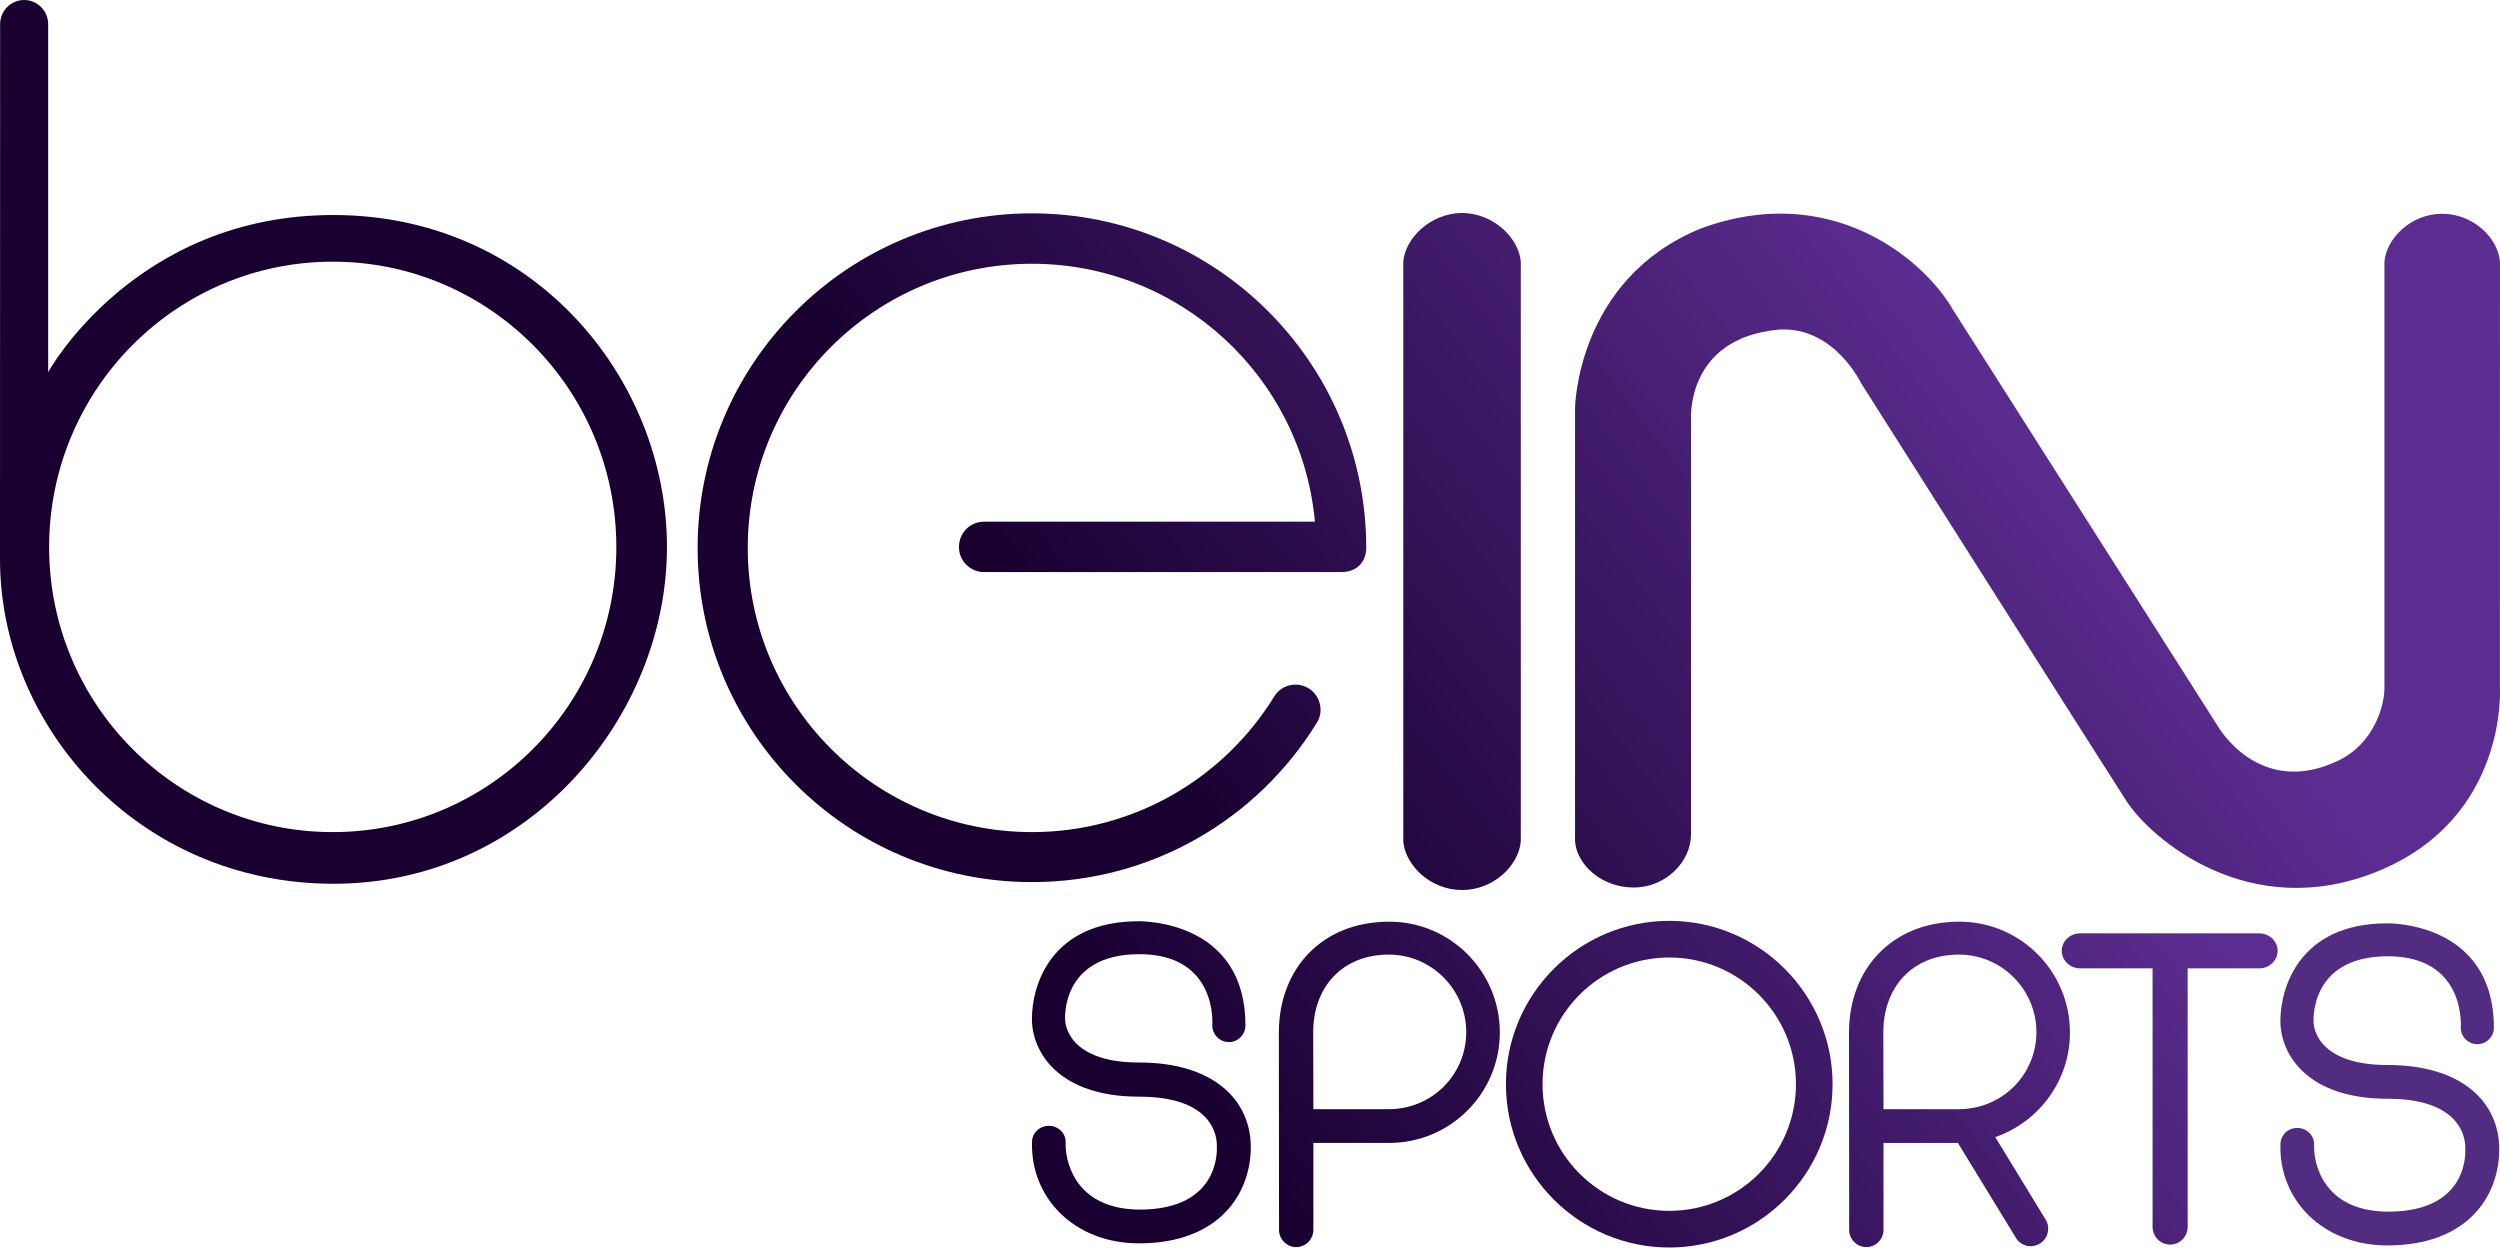
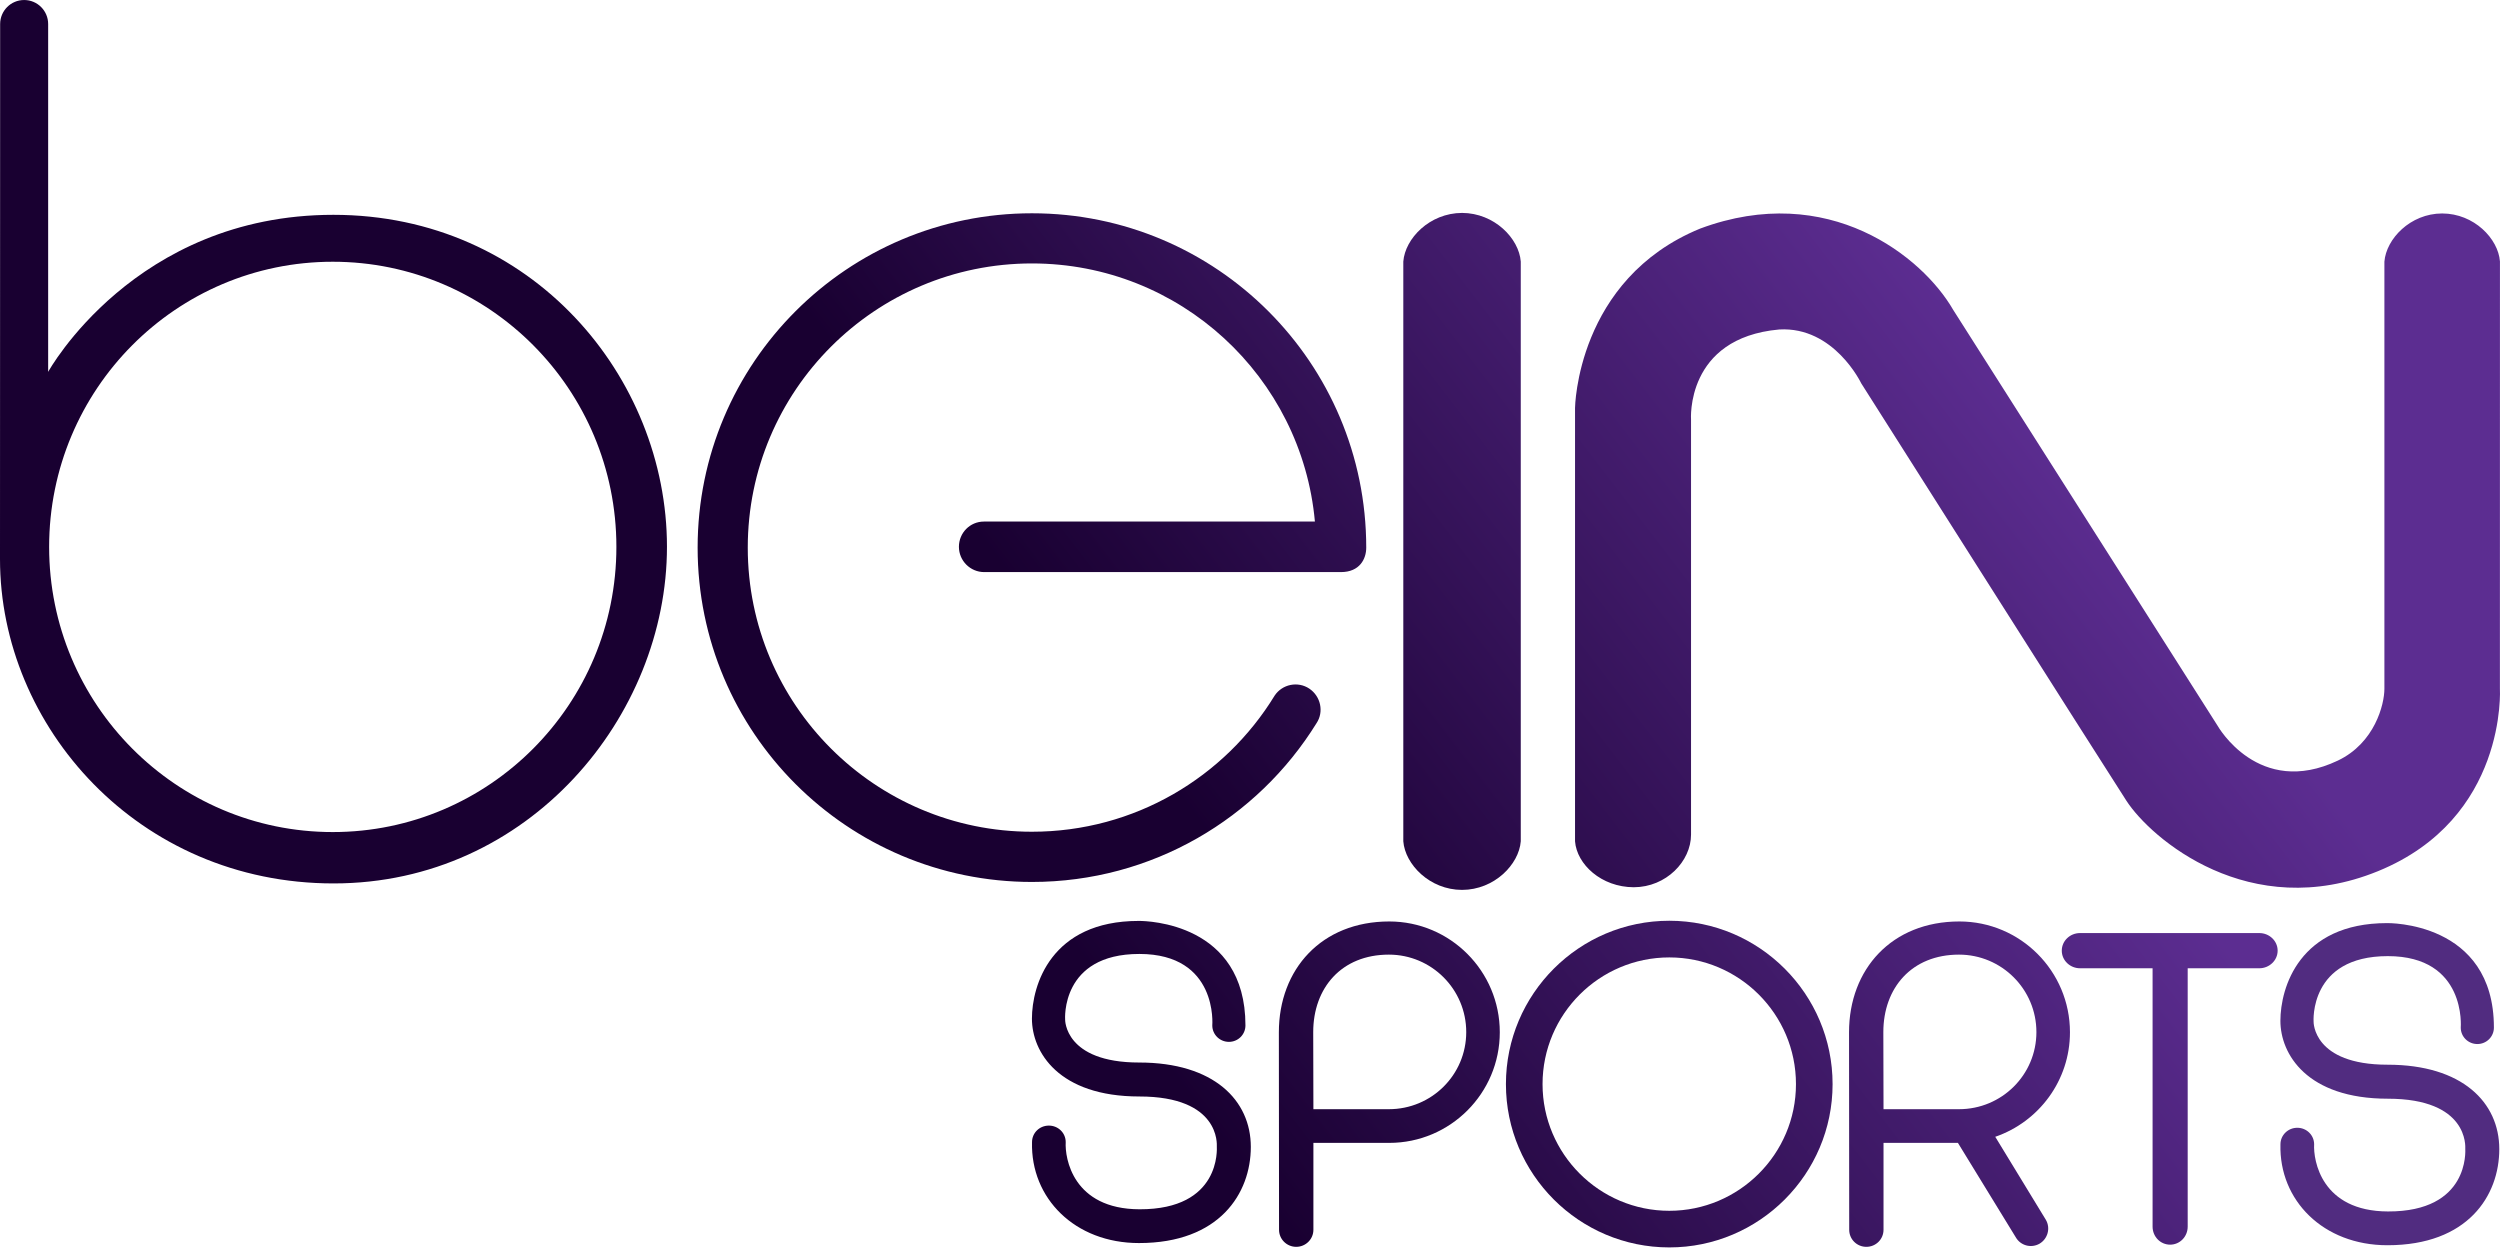
- <svg xmlns="http://www.w3.org/2000/svg" height="84.491mm" width="169.33mm" version="1.1" viewBox="0 0 600 299.377">
+ <svg xmlns="http://www.w3.org/2000/svg" height="299.38" width="600" version="1.1" viewBox="0 0 562.511 280.667">
  <defs>
-     <linearGradient id="i" gradientUnits="userSpaceOnUse" gradientTransform="matrix(175.49 -134.43 134.43 175.49 353.12 1043)" x1="0" x2="1" y1="0" y2="0">
+     <linearGradient id="i" gradientUnits="userSpaceOnUse" gradientTransform="matrix(164.52 -126.03 126.03 164.52 146.49 26.846)" x1="0" x2="1" y1="0" y2="0">
      <stop stop-color="#190031" offset="0" />
      <stop stop-color="#190031" offset=".006" />
      <stop stop-color="#5c2d91" offset="1" />
    </linearGradient>
-     <linearGradient id="h" gradientUnits="userSpaceOnUse" gradientTransform="matrix(175.49 -134.43 134.43 175.49 436.54 1151.9)" x1="0" x2="1" y1="0" y2="0">
+     <linearGradient id="h" gradientUnits="userSpaceOnUse" gradientTransform="matrix(164.52 -126.03 126.03 164.52 224.7 128.96)" x1="0" x2="1" y1="0" y2="0">
      <stop stop-color="#190031" offset="0" />
      <stop stop-color="#190031" offset=".006" />
      <stop stop-color="#5c2d91" offset="1" />
    </linearGradient>
-     <linearGradient id="g" gradientUnits="userSpaceOnUse" gradientTransform="matrix(175.49 -134.43 134.43 175.49 475.16 1202.3)" x1="0" x2="1" y1="0" y2="0">
+     <linearGradient id="g" gradientUnits="userSpaceOnUse" gradientTransform="matrix(164.52 -126.03 126.03 164.52 260.9 176.22)" x1="0" x2="1" y1="0" y2="0">
      <stop stop-color="#190031" offset="0" />
      <stop stop-color="#190031" offset=".006" />
      <stop stop-color="#5c2d91" offset="1" />
    </linearGradient>
-     <linearGradient id="f" gradientUnits="userSpaceOnUse" gradientTransform="matrix(175.49 -134.43 134.43 175.49 526.22 1268.9)" x1="0" x2="1" y1="0" y2="0">
+     <linearGradient id="f" gradientUnits="userSpaceOnUse" gradientTransform="matrix(164.52 -126.03 126.03 164.52 308.77 238.69)" x1="0" x2="1" y1="0" y2="0">
      <stop stop-color="#190031" offset="0" />
      <stop stop-color="#190031" offset=".006" />
      <stop stop-color="#5c2d91" offset="1" />
    </linearGradient>
-     <linearGradient id="e" gradientUnits="userSpaceOnUse" gradientTransform="matrix(175.49 -134.43 134.43 175.49 491.55 1292.4)" x1="0" x2="1" y1="0" y2="0">
+     <linearGradient id="e" gradientUnits="userSpaceOnUse" gradientTransform="matrix(164.52 -126.03 126.03 164.52 276.27 260.72)" x1="0" x2="1" y1="0" y2="0">
      <stop stop-color="#190031" offset="0" />
      <stop stop-color="#190031" offset=".006" />
      <stop stop-color="#5c2d91" offset="1" />
    </linearGradient>
-     <linearGradient id="d" gradientUnits="userSpaceOnUse" gradientTransform="matrix(175.49 -134.43 134.43 175.49 522.08 1332.3)" x1="0" x2="1" y1="0" y2="0">
+     <linearGradient id="d" gradientUnits="userSpaceOnUse" gradientTransform="matrix(164.52 -126.03 126.03 164.52 304.89 298.08)" x1="0" x2="1" y1="0" y2="0">
      <stop stop-color="#190031" offset="0" />
      <stop stop-color="#190031" offset=".006" />
      <stop stop-color="#5c2d91" offset="1" />
    </linearGradient>
-     <linearGradient id="c" gradientUnits="userSpaceOnUse" gradientTransform="matrix(175.49 -134.43 134.43 175.49 563.07 1385.8)" x1="0" x2="1" y1="0" y2="0">
+     <linearGradient id="c" gradientUnits="userSpaceOnUse" gradientTransform="matrix(164.52 -126.03 126.03 164.52 343.32 348.24)" x1="0" x2="1" y1="0" y2="0">
      <stop stop-color="#190031" offset="0" />
      <stop stop-color="#190031" offset=".006" />
      <stop stop-color="#5c2d91" offset="1" />
    </linearGradient>
-     <linearGradient id="b" gradientUnits="userSpaceOnUse" gradientTransform="matrix(175.49 -134.43 134.43 175.49 474.94 1270.7)" x1="0" x2="1" y1="0" y2="0">
+     <linearGradient id="b" gradientUnits="userSpaceOnUse" gradientTransform="matrix(164.52 -126.03 126.03 164.52 260.69 240.39)" x1="0" x2="1" y1="0" y2="0">
      <stop stop-color="#190031" offset="0" />
      <stop stop-color="#190031" offset=".006" />
      <stop stop-color="#5c2d91" offset="1" />
    </linearGradient>
-     <linearGradient id="a" gradientUnits="userSpaceOnUse" gradientTransform="matrix(175.49 -134.43 134.43 175.49 549.4 1368)" x1="0" x2="1" y1="0" y2="0">
+     <linearGradient id="a" gradientUnits="userSpaceOnUse" gradientTransform="matrix(164.52 -126.03 126.03 164.52 330.51 331.52)" x1="0" x2="1" y1="0" y2="0">
      <stop stop-color="#190031" offset="0" />
      <stop stop-color="#190031" offset=".006" />
      <stop stop-color="#5c2d91" offset="1" />
    </linearGradient>
  </defs>
-   <g transform="translate(-196.87 -1014.3)">
-     <path d="m196.9 1020.1s-0.03 88.3-0.03 128.4 33.16 77.9 80.05 77.9c46.9 0 80.02-40.2 80.02-80.8 0-40.7-32.29-79.7-80.05-79.7-47.75 0-68.46 37.7-68.46 37.7v-83.5c0-3.2-2.58-5.8-5.77-5.8-3.18 0-5.76 2.6-5.76 5.8m11.76 125.5c0-37.8 30.47-68.5 68.07-68.5 37.58 0 68.06 30.7 68.06 68.5s-30.48 68.4-68.06 68.4c-37.6 0-68.07-30.6-68.07-68.4" fill="url(#i)" />
-     <path d="m364.3 1145.8c0 44.3 35.93 80.2 80.23 80.2 28.86 0 54.15-15.2 68.29-38.1 1.83-2.7 1.02-6.5-1.72-8.3-2.75-1.8-6.49-1.1-8.32 1.7-11.98 19.6-33.6 32.7-58.25 32.7-37.66 0-68.2-30.6-68.2-68.2 0-37.7 30.54-68.2 68.2-68.2 35.57 0 64.76 27.2 67.92 61.9h-79.43c-3.35 0-6 2.7-6 6.1 0 3.3 2.71 6 6.06 6h85.62c4.52 0 6.07-3.2 6.07-5.8 0-44.3-35.92-80.3-80.24-80.3-44.3 0-80.23 36-80.23 80.3" fill="url(#h)" />
-     <path d="m547.76 1065.4h0.03-0.03zc-7.77 0.1-13.68 6.2-14.1 11.7v139.1c0.42 5.6 6.33 11.7 14.1 11.7 7.78 0 13.67-6.1 14.1-11.7v-139.1c-0.43-5.5-6.32-11.6-14.1-11.7m-0.03 0h0.03-0.03zm0.03 162.5h0.03-0.03m-0.03 0h0.03-0.03" fill="url(#g)" />
-     <path d="m782.99 1065.6h0.02-0.02zc-7.66 0-13.44 6.1-13.86 11.5v102.5c0 3.8-2.33 13.1-11.18 17.3-19.04 9-28.85-8.4-28.85-8.4l-63.47-99.8c-7.32-12.7-29.95-31-60.72-19.5-29.67 12.2-30.03 43-30.03 43v104c0.42 5.6 6.31 11.1 14.09 11.1 7.77 0 13.74-6.3 13.74-12.7v-99.5s-1.42-19.7 21.16-21.7c13.19-0.8 19.69 12.9 19.69 12.9s57.76 91.1 63.63 100.2c5.86 9.1 29.57 29.5 60.36 16.9 31.15-12.7 29.3-43.8 29.3-43.8l0.01-102.5c-0.42-5.5-6.22-11.5-13.87-11.5m-0.03 0h0.03-0.03zm-193.99 161.7h0.03-0.03zm-0.03 0h0.03-0.03z" fill="url(#f)" />
-     <path d="m503.8 1262.1 0.04 47.4c0 2.2 1.85 4.1 4.12 4.1s4.12-1.9 4.12-4.1v-20.9h18.2c14.66 0 26.55-11.9 26.55-26.5 0-14.7-11.89-26.6-26.55-26.6-16.23 0-26.48 11.4-26.48 26.6m8.24-0.1c0-10.6 6.79-18.6 18.15-18.6 10.26 0 18.58 8.4 18.58 18.6 0 10.3-8.32 18.5-18.58 18.5h-18.11l-0.04-18.5z" fill="url(#e)" />
-     <path d="m558.29 1274.5c0 21.6 17.59 39.2 39.2 39.2 21.62 0 39.2-17.6 39.2-39.2s-17.58-39.2-39.2-39.2c-21.61 0-39.2 17.6-39.2 39.2m8.79 0c0-16.8 13.65-30.4 30.41-30.4 16.77 0 30.41 13.6 30.41 30.4s-13.64 30.4-30.41 30.4c-16.76 0-30.41-13.6-30.41-30.4" fill="url(#d)" />
-     <path d="m696.09 1238.3c-2.43 0-4.4 1.9-4.4 4.2s1.97 4.2 4.4 4.2h17.4v62c0 2.4 1.88 4.3 4.21 4.3s4.21-1.9 4.21-4.3v-62h17.19c2.43 0 4.4-1.9 4.4-4.2s-1.97-4.2-4.4-4.2h-43.01z" fill="url(#c)" />
-     <path d="m470.13 1235.4c-21.06 0-25.6 15.4-25.6 23.4s6.37 18.7 25.78 18.7c19.43 0 18.6 11.5 18.6 12 0 0.4 1.05 15.1-18.55 15.1-16.04-0.1-17.94-12.4-17.73-16.2 0-2.2-1.82-3.9-4.03-3.9-2.23 0-4.05 1.7-4.05 3.9-0.35 13.5 10.26 24.3 25.68 24.3 19.32 0 26.83-12 26.83-23.1 0-11.2-8.84-20.3-26.79-20.3-17.96 0-17.77-10.3-17.77-10.3s-1.14-15.7 17.81-15.7c18.97 0 17.51 17.1 17.51 17.1 0 2.2 1.79 4 3.99 4 2.19 0 3.97-1.8 3.97-4 0-24.6-23.61-25-25.52-25h-0.13" fill="url(#b)" />
-     <path d="m640.63 1262.1 0.04 47.4c0 2.2 1.84 4.1 4.12 4.1s4.12-1.9 4.12-4.1v-20.9h17.85l13.88 22.7c1.14 2 3.7 2.7 5.7 1.5 1.99-1.1 2.69-3.7 1.55-5.7l-12.16-19.9c10.42-3.6 17.93-13.5 17.93-25.1 0-14.7-11.89-26.6-26.54-26.6-16.23 0-26.49 11.4-26.49 26.6m8.24-0.1c0-10.6 6.79-18.6 18.16-18.6 10.25 0 18.58 8.4 18.58 18.6 0 10.3-8.33 18.5-18.58 18.5h-18.12l-0.04-18.5z" fill="url(#a)" />
-     <path d="m787.45 1261s1.45-17.2-17.51-17.2c-18.95 0-17.81 15.8-17.81 15.8s-0.19 10.3 17.77 10.3c17.95 0 26.79 9 26.79 20.2s-7.52 23.1-26.84 23.1c-15.42 0-26.02-10.8-25.68-24.2 0-2.3 1.82-4 4.05-4s4.04 1.7 4.04 4c-0.21 3.8 1.69 16 17.73 16.1 19.6 0 18.55-14.6 18.55-15.1 0-0.4 0.82-12-18.6-12-19.41 0-25.78-10.7-25.78-18.7 0-7.9 4.54-23.4 25.6-23.4 0 0 25.64-0.6 25.64 25.1 0 2.1-1.77 3.9-3.97 3.9-2.19 0-3.98-1.8-3.98-3.9" fill="#512c80" />
+   <g stroke-width="1.325">
+     <path d="m0.032 5.402s-0.032 82.784-0.032 120.39c0 37.62 31.089 72.98 75.057 72.98 43.963 0 75.013-37.63 75.013-75.75 0-38.106-30.28-74.69-75.053-74.69-44.763 0-64.182 35.339-64.182 35.339v-78.268c0-2.98-2.416-5.404-5.404-5.404-2.983 0-5.399 2.424-5.399 5.404m11.024 117.65c0-35.434 28.563-64.163 63.816-64.163 35.228 0 63.818 28.729 63.818 64.163 0 35.43-28.59 64.16-63.818 64.16-35.253 0-63.816-28.73-63.816-64.16" fill="url(#i)" />
+     <path d="m156.97 123.22c0 41.54 33.68 75.22 75.22 75.22 27.05 0 50.76-14.29 64.03-35.72 1.71-2.56 0.95-6.05-1.62-7.78-2.58-1.72-6.08-1-7.8 1.57-11.23 18.37-31.5 30.63-54.61 30.63-35.31 0-63.94-28.61-63.94-63.92 0-35.312 28.63-63.949 63.94-63.949 33.34 0 60.72 25.524 63.67 58.079h-74.47c-3.14 0-5.63 2.55-5.63 5.68s2.55 5.69 5.69 5.69h80.26c4.24 0 5.7-2.98 5.7-5.5 0-41.551-33.67-75.234-75.22-75.234-41.54 0-75.22 33.683-75.22 75.234" fill="url(#h)" />
+     <path d="m328.96 47.906h0.04zc-7.29 0.027-12.81 5.749-13.21 10.941v130.44c0.4 5.19 5.92 10.93 13.21 10.94 7.3-0.01 12.82-5.75 13.22-10.94v-130.44c-0.4-5.195-5.92-10.917-13.22-10.944m-0.03 0h0.03zm0.03 152.32h0.04-0.04m-0.03 0h0.03-0.03" fill="url(#g)" />
+     <path d="m549.5 48.025h0.02zc-7.18 0.014-12.6 5.736-13 10.849v96.106c0 3.53-2.18 12.2-10.47 16.15-17.86 8.49-27.05-7.82-27.05-7.82l-59.5-93.588c-6.87-11.935-28.08-29.034-56.94-18.292-27.82 11.417-28.15 40.359-28.15 40.359v97.501c0.4 5.19 5.92 10.32 13.22 10.34 7.29-0.02 12.88-5.84 12.88-11.84v-93.339s-1.33-18.411 19.84-20.319c12.35-0.715 18.45 12.107 18.45 12.107s54.16 85.411 59.66 93.911c5.49 8.49 27.72 27.63 56.58 15.88 29.21-11.89 27.47-41.13 27.47-41.13l0.01-96.079c-0.39-5.113-5.82-10.782-13-10.796m-0.03 0h0.03zm-181.86 151.6h0.03zm-0.03 0h0.03z" fill="url(#f)" />
+     <path d="m287.75 232.27 0.04 44.43c0 2.13 1.74 3.84 3.86 3.84 2.13 0 3.87-1.71 3.87-3.84v-19.55h17.07c13.73 0 24.87-11.16 24.87-24.89 0-13.76-11.14-24.93-24.87-24.93-15.23 0-24.84 10.73-24.84 24.94m7.73-0.04c0-9.95 6.37-17.44 17.02-17.44 9.61 0 17.41 7.8 17.41 17.43s-7.8 17.35-17.41 17.35h-16.98z" fill="url(#e)" />
+     <path d="m338.84 243.93c0 20.26 16.49 36.74 36.76 36.74 20.25 0 36.74-16.48 36.74-36.74 0-20.27-16.49-36.76-36.74-36.76-20.27 0-36.76 16.49-36.76 36.76m8.24 0c0-15.73 12.8-28.51 28.52-28.51 15.71 0 28.5 12.78 28.5 28.51 0 15.71-12.79 28.5-28.5 28.5-15.72 0-28.52-12.79-28.52-28.5" fill="url(#d)" />
+     <path d="m468.02 209.94c-2.27 0-4.11 1.77-4.11 3.96 0 2.18 1.84 3.96 4.11 3.96h16.32v58.13c0 2.26 1.76 4.06 3.95 4.06s3.95-1.8 3.95-4.06v-58.13h16.12c2.26 0 4.12-1.78 4.12-3.96 0-2.19-1.86-3.96-4.12-3.96z" fill="url(#c)" />
+     <path d="m256.19 207.21c-19.75 0-24 14.52-24 21.99s5.97 17.51 24.17 17.51c18.21 0 17.43 10.82 17.43 11.24 0 0.44 1 14.19-17.39 14.14-15.03-0.04-16.82-11.55-16.61-15.1 0-2.1-1.71-3.73-3.79-3.73-2.09 0-3.79 1.63-3.79 3.73-0.33 12.59 9.61 22.7 24.07 22.7 18.11 0 25.16-11.17 25.16-21.64s-8.3-18.98-25.12-18.98c-16.83 0-16.66-9.66-16.66-9.66s-1.07-14.77 16.7-14.77c17.78 0 16.41 16.08 16.41 16.08 0 2.05 1.68 3.7 3.74 3.7s3.72-1.65 3.72-3.7c0-23.05-22.13-23.51-23.92-23.51h-0.12" fill="url(#b)" />
+     <path d="m416.04 232.27 0.04 44.43c0 2.13 1.72 3.84 3.85 3.84 2.15 0 3.87-1.71 3.87-3.84v-19.55h16.74l13.01 21.23c1.07 1.88 3.45 2.53 5.34 1.46 1.86-1.09 2.53-3.48 1.45-5.36l-11.4-18.7c9.77-3.36 16.81-12.62 16.81-23.52 0-13.76-11.14-24.93-24.88-24.93-15.22 0-24.83 10.73-24.83 24.94m7.72-0.04c0-9.95 6.37-17.44 17.02-17.44 9.61 0 17.42 7.8 17.42 17.43s-7.81 17.35-17.42 17.35h-16.98z" fill="url(#a)" />
+     <path d="m553.68 231.21s1.37-16.08-16.41-16.08c-17.77 0-16.7 14.77-16.7 14.77s-0.19 9.66 16.65 9.66c16.83 0 25.13 8.51 25.13 18.99 0 10.46-7.05 21.63-25.17 21.63-14.45 0-24.4-10.11-24.07-22.7 0-2.08 1.71-3.73 3.79-3.73 2.09 0 3.79 1.65 3.79 3.73-0.2 3.55 1.59 15.06 16.62 15.1 18.37 0.05 17.39-13.7 17.39-14.12 0-0.44 0.77-11.25-17.43-11.25s-24.17-10.05-24.17-17.51c0-7.48 4.25-22 24-22 0 0 24.04-0.5 24.04 23.51 0 2.05-1.67 3.7-3.72 3.7-2.07 0-3.74-1.65-3.74-3.7" fill="#512c80" />
  </g>
</svg>
